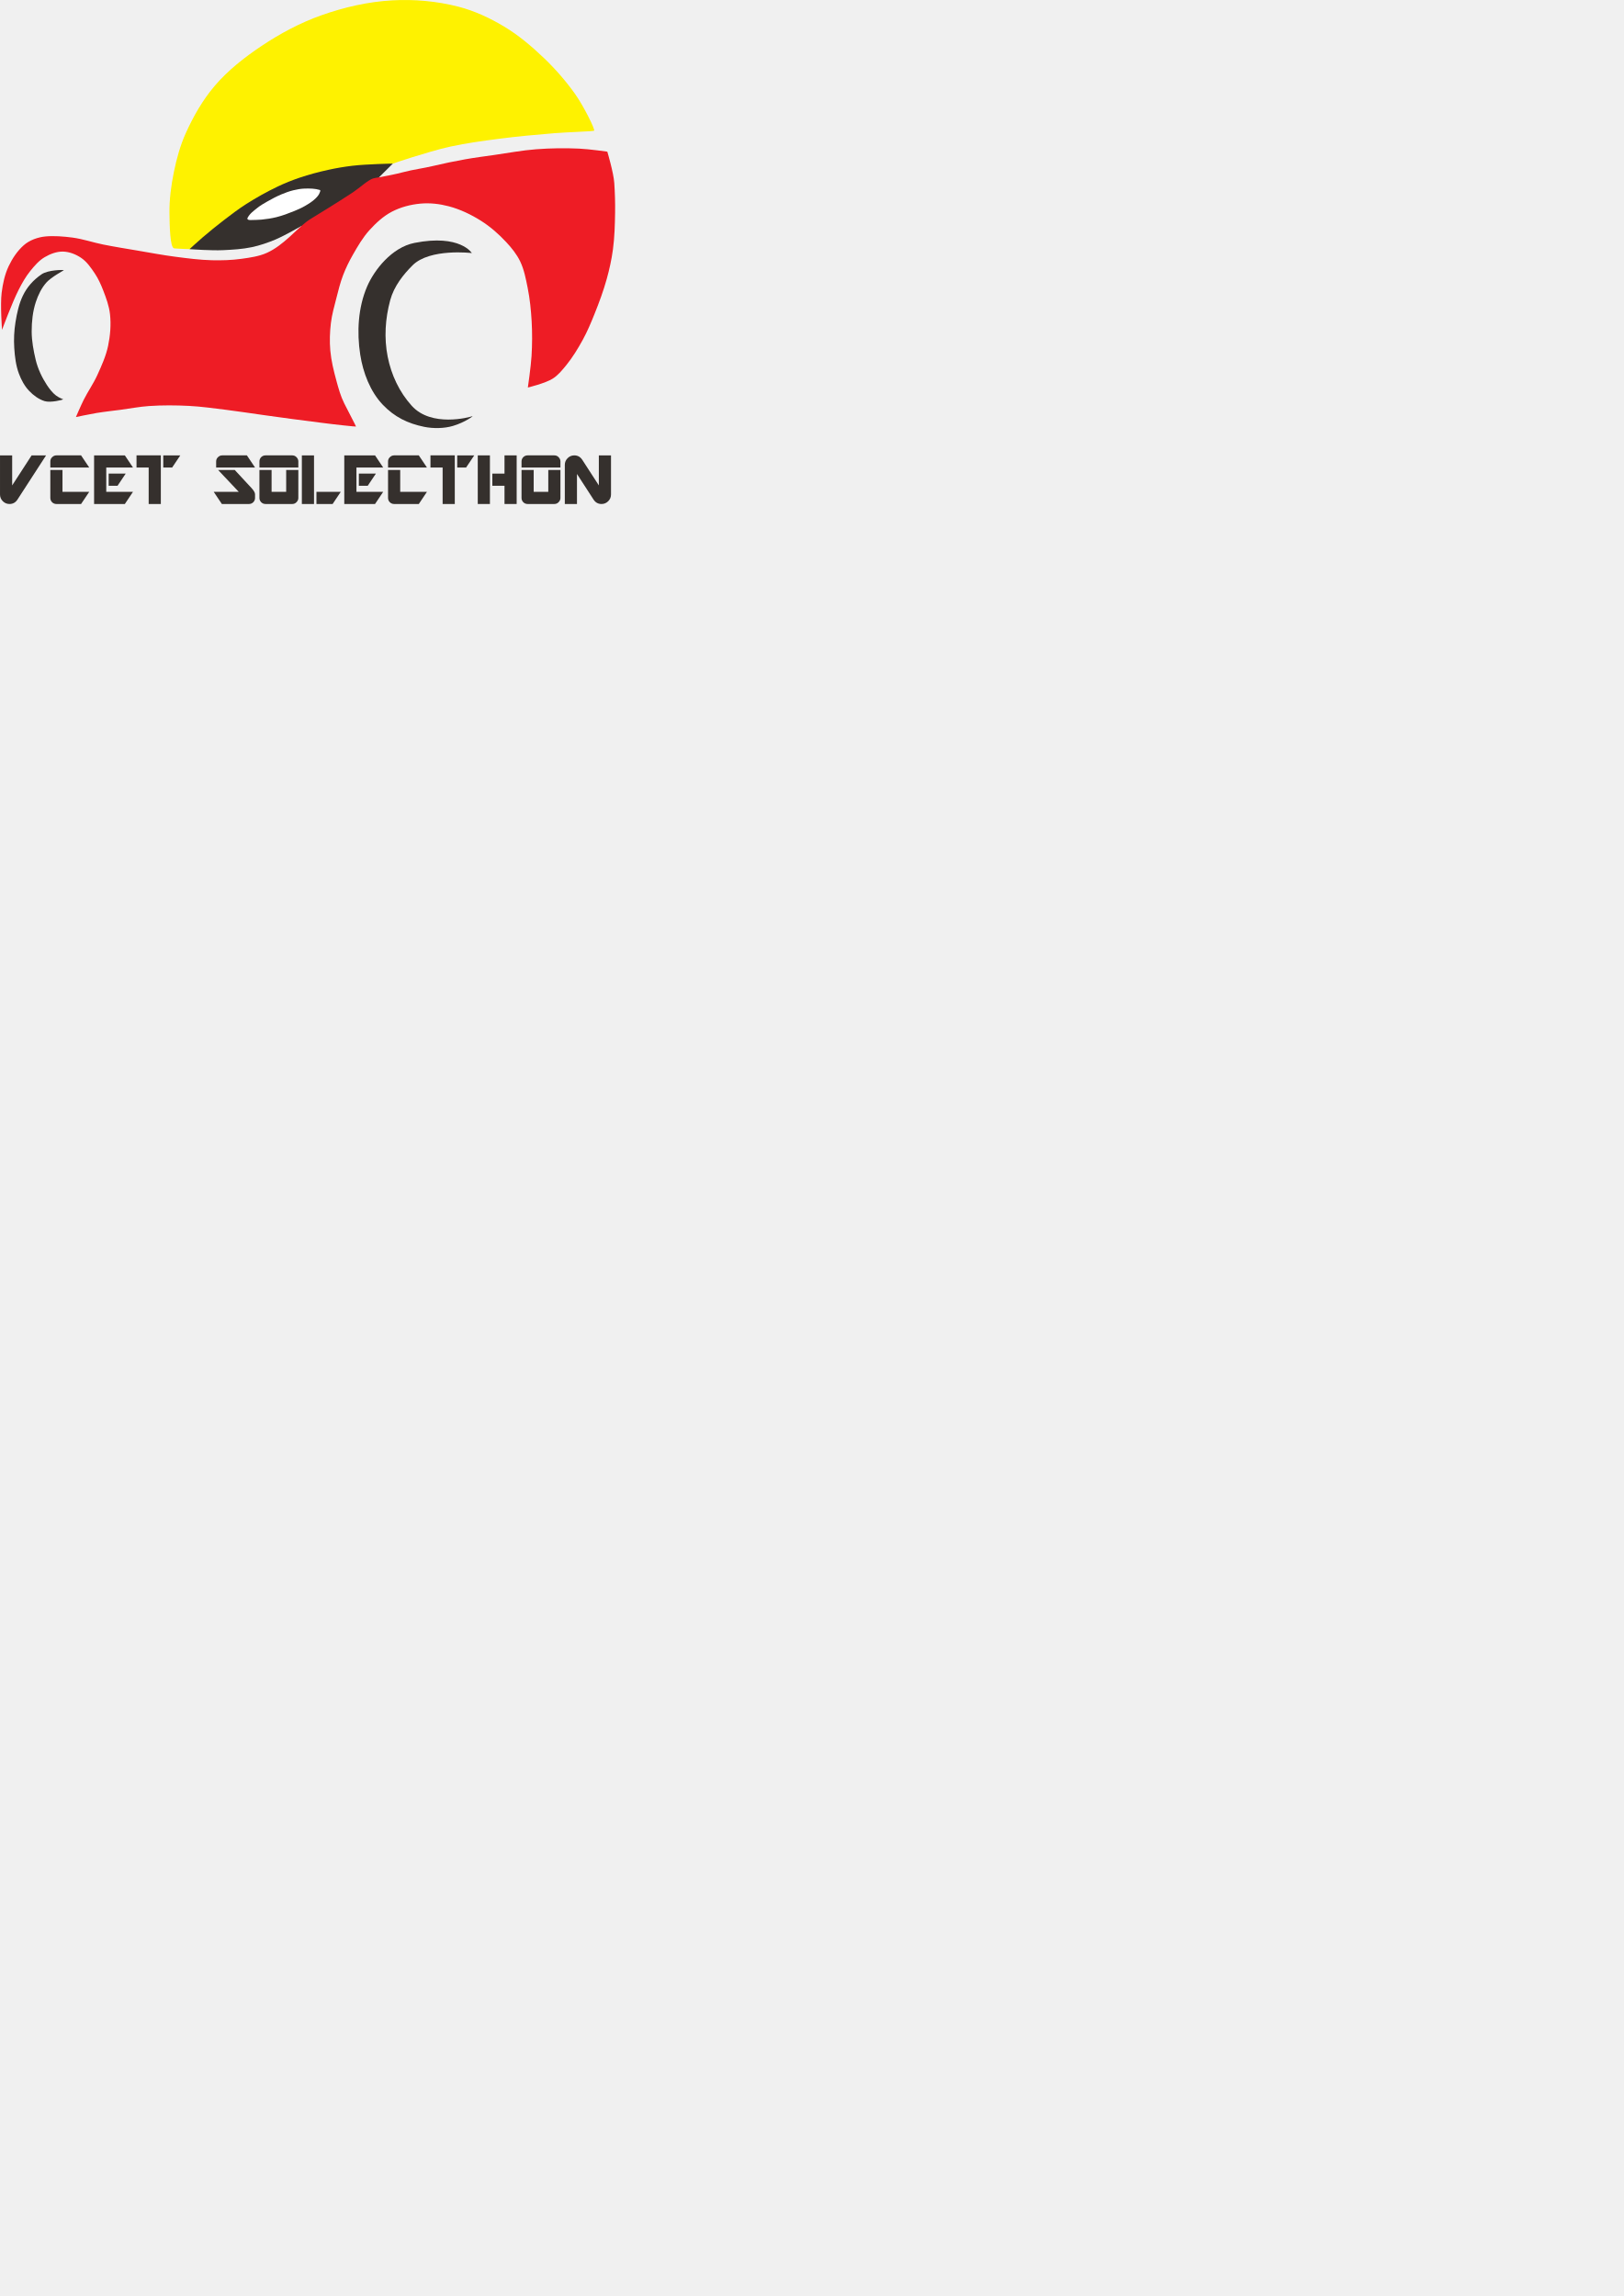
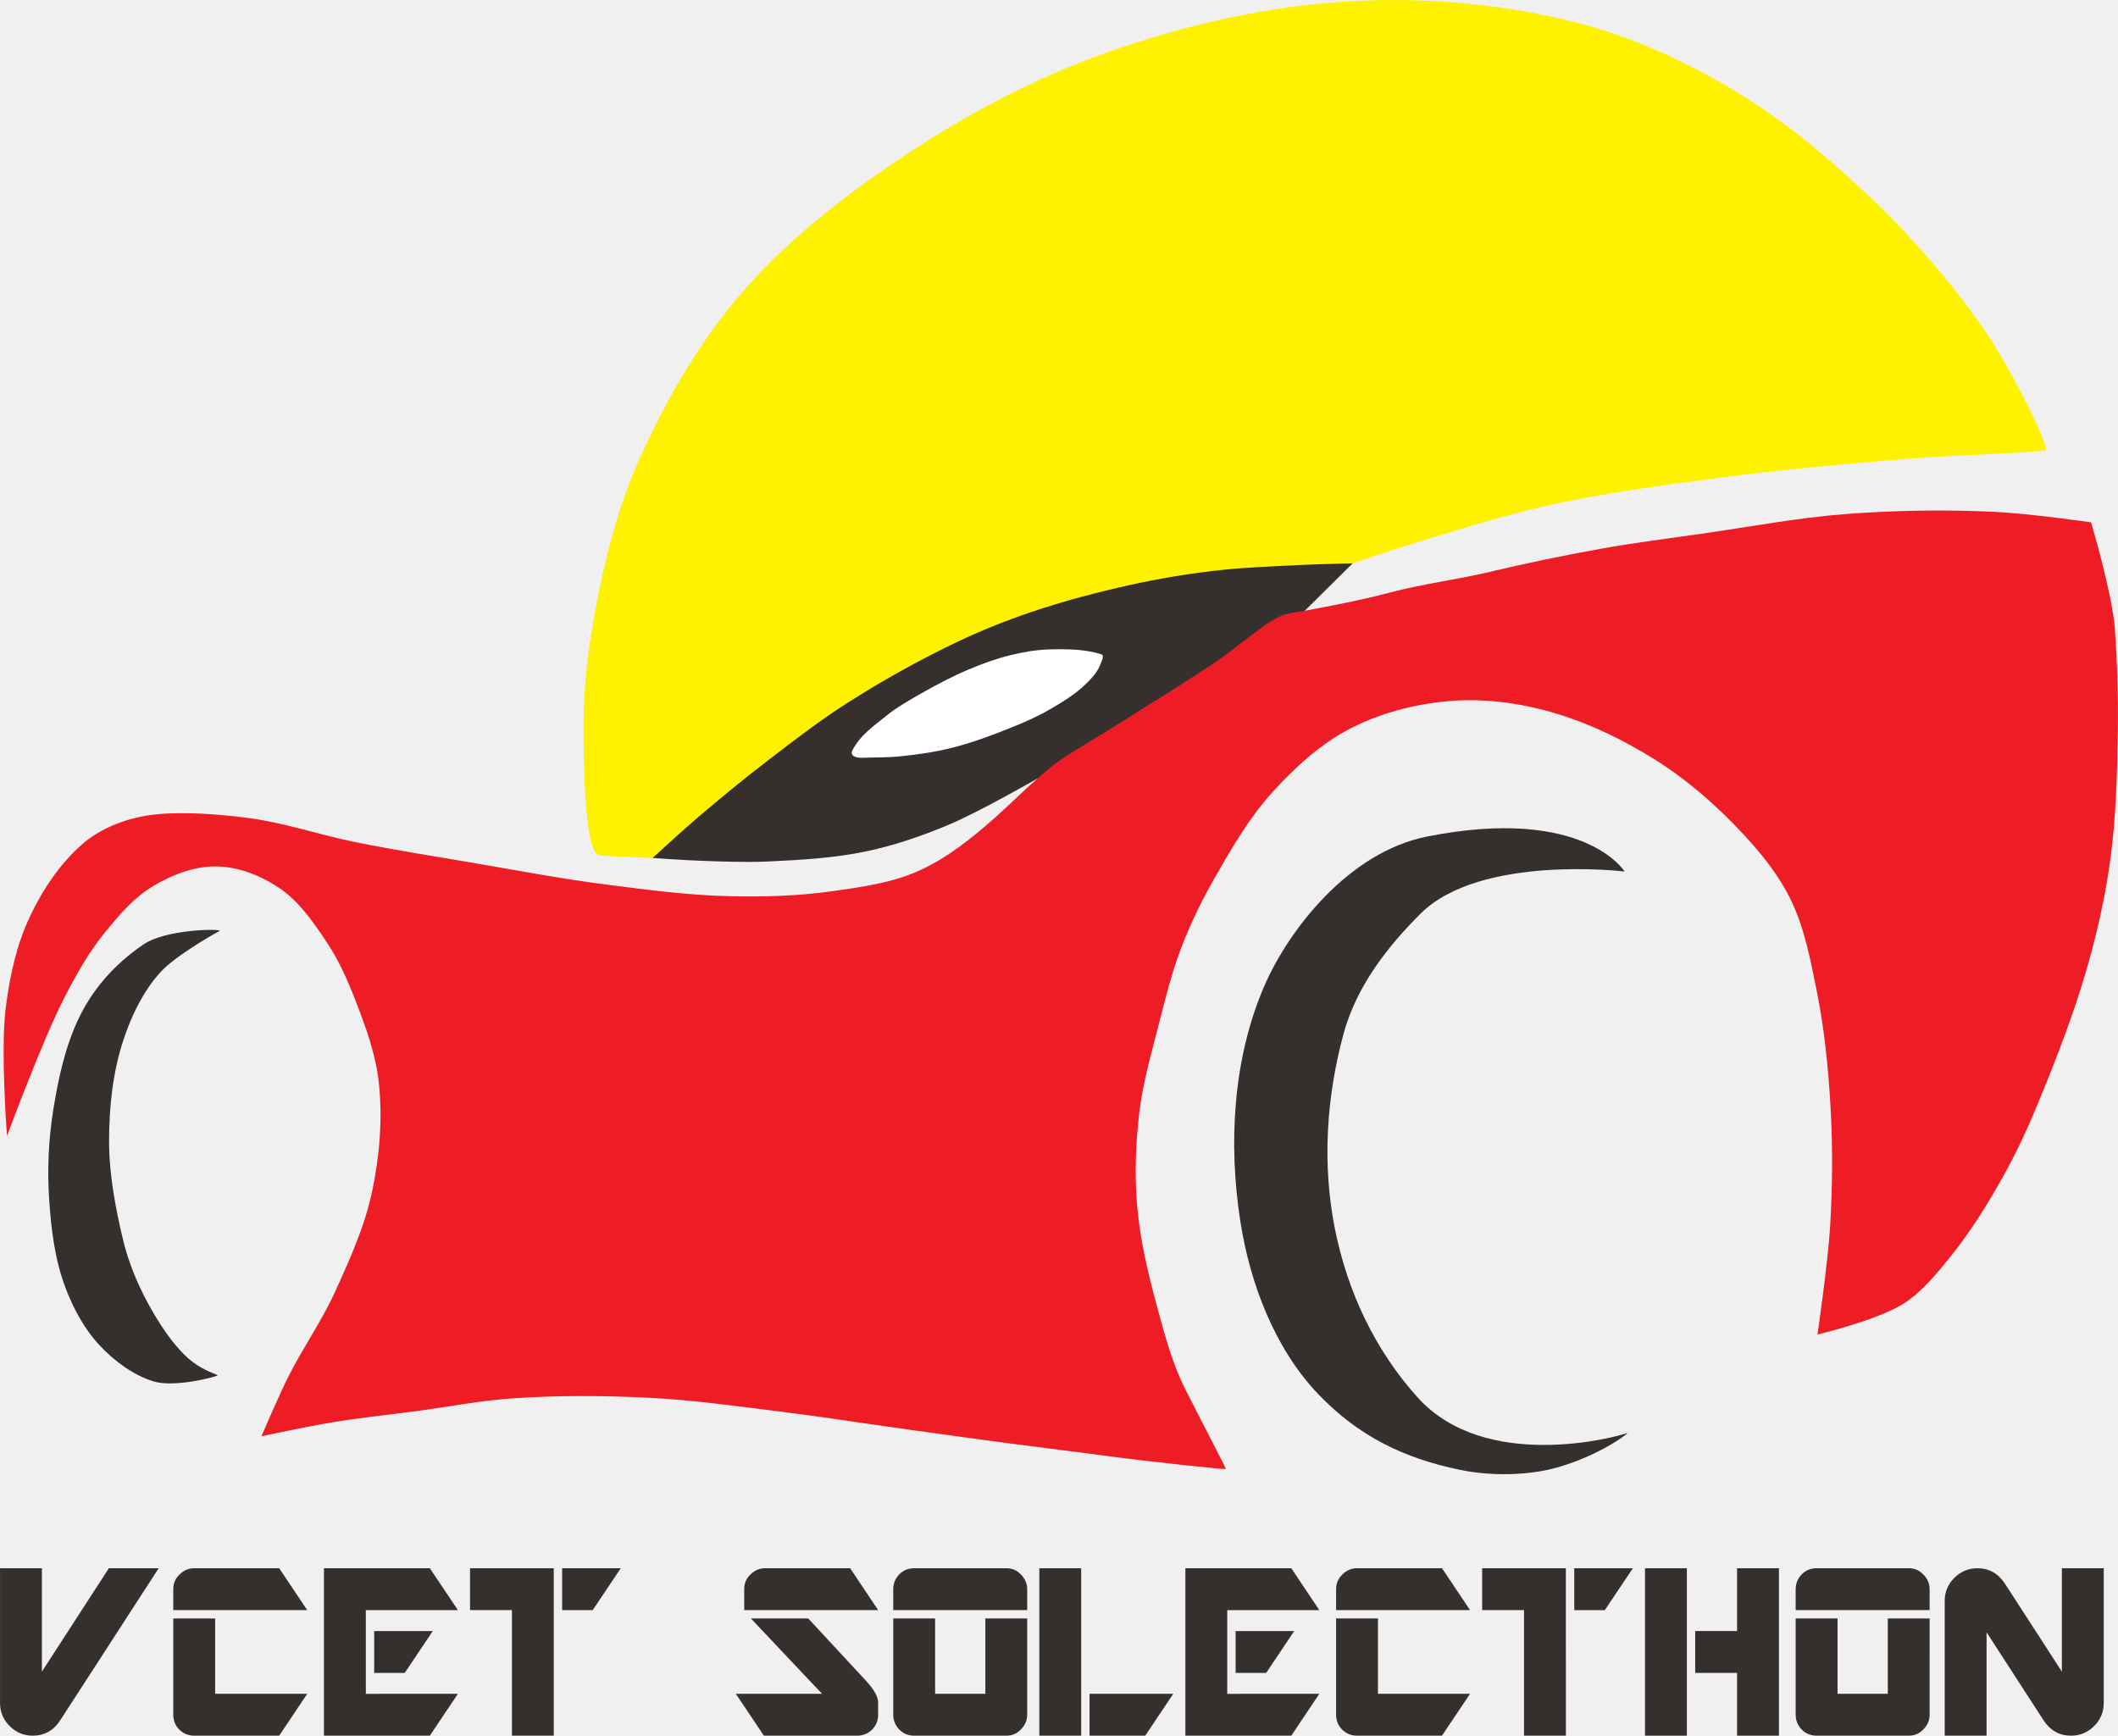
- <svg xmlns="http://www.w3.org/2000/svg" width="210mm" height="297mm" viewBox="0 0 210 297" version="1.1" id="svg6879">
+ <svg xmlns="http://www.w3.org/2000/svg" width="79.559mm" height="65.194mm" viewBox="0 0 79.559 65.194" version="1.1" id="svg6879">
  <defs id="defs6873">
    <rect x="52.118" y="206.599" width="81.25" height="10.156" id="rect6907" />
  </defs>
  <g id="layer1">
    <path style="display:inline;mix-blend-mode:normal;fill:#fef200;fill-opacity:1;fill-rule:nonzero;stroke:#000000;stroke-width:0;stroke-linecap:butt;stroke-linejoin:miter;stroke-miterlimit:4;stroke-dasharray:none;stroke-opacity:1" d="m 50.808,21.16 c 0,0 1.64,-0.556 2.469,-0.807 1.644,-0.498 3.285,-1.02 4.962,-1.388 2.068,-0.454 4.171,-0.735 6.271,-1.01 2.394,-0.313 4.799,-0.53 7.205,-0.726 1.705,-0.139 4.918,-0.229 5.121,-0.32 0.187,-0.085 -1.324,-3.149 -2.428,-4.711 -1.123,-1.59 -2.539,-3.237 -4.02,-4.654 -1.604,-1.536 -3.32,-2.992 -5.226,-4.132 -1.828,-1.094 -3.8,-2.012 -5.862,-2.544 -2.782,-0.718 -5.712,-0.983 -8.58,-0.821 -3.12,0.176 -6.229,0.89 -9.173,1.936 -2.746,0.976 -5.356,2.375 -7.776,3.999 -2.185,1.466 -4.296,3.124 -6.003,5.127 -1.561,1.831 -2.775,3.967 -3.761,6.162 -0.707,1.575 -1.165,3.262 -1.512,4.953 -0.359,1.751 -0.6,3.543 -0.578,5.33 0.019,1.537 0.062,4.515 0.61,4.572 0.548,0.057 1.987,0.1 1.987,0.1 9.64,-0.659 6.908,-6.083 26.294,-11.065 z" id="path2989-8" />
    <path style="display:inline;fill:#35302d;fill-opacity:1;stroke:#000000;stroke-width:0;stroke-linecap:butt;stroke-linejoin:miter;stroke-miterlimit:4;stroke-dasharray:none;stroke-opacity:1" d="m 61.024,32.737 c 0.024,0.024 -1.499,-2.491 -7.425,-1.314 -2.935,0.583 -5.203,3.505 -6.121,5.644 -1.165,2.713 -1.342,5.894 -0.886,8.816 0.364,2.333 1.295,4.778 2.927,6.484 1.507,1.575 3.217,2.413 5.352,2.848 1.153,0.235 2.581,0.215 3.694,-0.115 1.638,-0.485 2.703,-1.333 2.542,-1.27 -0.395,0.153 -5.312,1.477 -7.852,-1.336 -1.608,-1.781 -2.644,-3.987 -3.113,-6.346 -0.483,-2.427 -0.318,-4.933 0.324,-7.31 0.495,-1.831 1.704,-3.33 2.892,-4.517 2.241,-2.239 7.666,-1.586 7.666,-1.586 z" id="path2970-7" />
    <path style="display:inline;fill:#35302d;fill-opacity:1;stroke:#000000;stroke-width:0;stroke-linecap:butt;stroke-linejoin:miter;stroke-miterlimit:4;stroke-dasharray:none;stroke-opacity:1" d="m 8.259,34.96 c -0.025,-0.075 -2.03,-0.061 -2.879,0.52 -1.102,0.755 -1.897,1.676 -2.423,2.771 -0.507,1.056 -0.765,2.252 -0.953,3.42 -0.178,1.106 -0.233,2.239 -0.159,3.356 0.074,1.119 0.209,2.259 0.602,3.309 0.301,0.806 0.724,1.596 1.316,2.22 0.55,0.58 1.234,1.088 1.997,1.329 0.784,0.248 2.382,-0.174 2.415,-0.224 0.017,-0.026 -0.46,-0.145 -0.935,-0.502 -0.44,-0.331 -0.866,-0.884 -1.176,-1.357 -0.612,-0.933 -1.164,-2.067 -1.445,-3.246 -0.276,-1.157 -0.522,-2.442 -0.522,-3.681 -1.76e-4,-1.284 0.137,-2.594 0.539,-3.813 0.3,-0.909 0.733,-1.809 1.37,-2.523 0.611,-0.685 2.254,-1.58 2.254,-1.58 z" id="path2973-2" />
    <path style="display:inline;mix-blend-mode:normal;fill:#35302d;fill-opacity:1;fill-rule:nonzero;stroke:#000000;stroke-width:0;stroke-linecap:butt;stroke-linejoin:miter;stroke-miterlimit:4;stroke-dasharray:none;stroke-opacity:1" d="m 38.97,29.242 c 0,0 -2.188,1.258 -3.349,1.743 -0.989,0.414 -2.012,0.767 -3.061,0.989 -1.209,0.255 -2.453,0.326 -3.687,0.384 -0.857,0.04 -1.716,0.002 -2.573,-0.027 -0.596,-0.021 -1.786,-0.105 -1.786,-0.105 0,0 1.115,-1.025 1.691,-1.516 0.888,-0.758 1.792,-1.498 2.719,-2.208 0.953,-0.73 1.907,-1.464 2.92,-2.108 1.307,-0.831 2.663,-1.59 4.06,-2.258 0.921,-0.441 1.873,-0.822 2.84,-1.149 1.212,-0.41 2.452,-0.738 3.702,-1.014 1.03,-0.228 2.073,-0.405 3.12,-0.529 1.092,-0.129 2.192,-0.169 3.29,-0.223 0.65,-0.032 1.952,-0.06 1.952,-0.06 l -1.799,1.783 c -0.255,6.118 -4.865,6.575 -10.039,6.299 z" id="path6832" />
    <path style="display:inline;fill:#ffffff;fill-opacity:1;stroke:#000000;stroke-width:0;stroke-linecap:butt;stroke-linejoin:miter;stroke-miterlimit:4;stroke-dasharray:none;stroke-opacity:1" d="m 32.007,28.204 c 0,0 -0.132,0.283 0.444,0.259 0.491,-0.021 0.914,-0.008 1.368,-0.054 0.653,-0.067 1.306,-0.161 1.942,-0.321 0.784,-0.198 1.546,-0.483 2.294,-0.788 0.476,-0.194 0.95,-0.402 1.394,-0.662 0.475,-0.278 0.955,-0.569 1.348,-0.955 0.217,-0.213 0.436,-0.449 0.54,-0.735 0.043,-0.117 0.164,-0.33 0.025,-0.374 -0.611,-0.192 -1.299,-0.199 -1.952,-0.181 -0.493,0.014 -0.983,0.101 -1.462,0.218 -0.533,0.13 -1.051,0.32 -1.557,0.533 -0.625,0.264 -1.227,0.581 -1.815,0.918 -0.447,0.256 -0.901,0.512 -1.301,0.838 -0.47,0.384 -0.974,0.719 -1.267,1.306 z" id="path2985-0" />
    <path style="display:inline;mix-blend-mode:normal;fill:#ee1c25;fill-opacity:1;fill-rule:nonzero;stroke:#000000;stroke-width:0;stroke-linecap:butt;stroke-linejoin:miter;stroke-miterlimit:4;stroke-dasharray:none;stroke-opacity:1" d="m 0.264,42.674 c 0,0 -0.248,-3.209 -0.051,-4.796 0.146,-1.176 0.399,-2.365 0.904,-3.437 0.477,-1.011 1.122,-1.982 1.96,-2.722 0.731,-0.646 1.795,-1.035 2.798,-1.132 1.053,-0.102 2.335,-0.01 3.489,0.143 1.355,0.18 2.659,0.636 3.999,0.905 1.459,0.293 2.929,0.525 4.396,0.774 1.651,0.28 3.297,0.595 4.958,0.809 1.559,0.201 3.123,0.409 4.695,0.445 1.28,0.029 2.569,-0.008 3.837,-0.186 1.105,-0.156 2.241,-0.31 3.26,-0.767 1.09,-0.489 2.043,-1.262 2.933,-2.058 0.475,-0.424 0.992,-0.938 1.527,-1.41 0.406,-0.358 0.823,-0.692 1.241,-0.946 0.816,-0.495 1.517,-0.927 2.27,-1.399 1.055,-0.661 2.111,-1.32 3.148,-2.008 0.884,-0.586 1.966,-1.602 2.622,-1.804 0.246,-0.075 0.505,-0.096 0.757,-0.143 1.059,-0.199 2.116,-0.399 3.178,-0.679 1.29,-0.34 2.535,-0.488 3.773,-0.782 1.403,-0.334 2.816,-0.627 4.236,-0.88 1.23,-0.219 2.47,-0.375 3.706,-0.551 1.818,-0.259 3.628,-0.606 5.459,-0.744 1.836,-0.138 3.684,-0.167 5.523,-0.082 1.384,0.064 3.665,0.396 3.665,0.396 0,0 0.808,2.708 0.899,4.046 0.086,1.267 0.126,2.538 0.107,3.808 -0.024,1.601 -0.068,3.208 -0.28,4.795 -0.173,1.294 -0.455,2.576 -0.806,3.834 -0.425,1.528 -0.978,3.021 -1.568,4.493 -0.459,1.145 -0.938,2.287 -1.532,3.369 -0.625,1.139 -1.307,2.259 -2.127,3.268 -0.521,0.641 -1.059,1.307 -1.758,1.747 -0.962,0.607 -3.212,1.148 -3.212,1.148 0,0 0.394,-2.704 0.476,-4.067 0.09,-1.497 0.1,-3.001 0.014,-4.498 -0.084,-1.452 -0.229,-2.908 -0.516,-4.334 -0.235,-1.17 -0.46,-2.369 -0.981,-3.443 -0.442,-0.908 -1.091,-1.713 -1.778,-2.453 -0.979,-1.055 -2.08,-2.022 -3.299,-2.788 -1.287,-0.809 -2.691,-1.478 -4.161,-1.865 -1.178,-0.31 -2.424,-0.452 -3.637,-0.342 -1.279,0.116 -2.569,0.452 -3.707,1.047 -1.103,0.577 -2.047,1.451 -2.885,2.372 -0.866,0.952 -1.52,2.084 -2.16,3.201 -0.485,0.847 -0.916,1.73 -1.265,2.642 -0.369,0.965 -0.613,1.973 -0.869,2.974 -0.271,1.06 -0.575,2.119 -0.705,3.206 -0.141,1.182 -0.183,2.386 -0.077,3.572 0.117,1.312 0.436,2.601 0.782,3.872 0.273,1.003 0.55,2.018 1.016,2.947 0.526,1.047 1.542,2.978 1.527,3.006 -0.015,0.028 -2.858,-0.272 -4.313,-0.468 -1.31,-0.177 -2.623,-0.334 -3.934,-0.508 -1.235,-0.164 -2.469,-0.337 -3.703,-0.508 -1.609,-0.223 -3.214,-0.478 -4.827,-0.677 -1.606,-0.198 -3.211,-0.428 -4.827,-0.511 -1.718,-0.088 -3.444,-0.099 -5.159,0.017 -1.232,0.083 -2.449,0.322 -3.673,0.485 -1.048,0.139 -2.1,0.248 -3.143,0.42 -0.887,0.146 -2.647,0.521 -2.647,0.521 0,0 0.637,-1.489 0.999,-2.213 0.545,-1.09 1.257,-2.094 1.763,-3.203 0.56,-1.228 1.124,-2.478 1.401,-3.799 0.281,-1.34 0.395,-2.739 0.244,-4.1 -0.117,-1.061 -0.497,-2.083 -0.883,-3.079 -0.294,-0.758 -0.631,-1.511 -1.085,-2.186 -0.5,-0.746 -1.033,-1.524 -1.78,-2.023 -0.687,-0.459 -1.52,-0.788 -2.346,-0.801 -0.819,-0.013 -1.644,0.306 -2.35,0.72 -0.74,0.434 -1.318,1.114 -1.858,1.78 -0.595,0.734 -1.064,1.569 -1.496,2.41 -0.86,1.675 -2.166,5.219 -2.166,5.219 z" id="path6834" />
    <g aria-label="VCET SOLECTHON" transform="matrix(1.151364,0,0,1.151364,-60.24168,-181.0603)" id="text6905" style="font-style:normal;font-variant:normal;font-weight:normal;font-stretch:normal;font-size:8.467px;line-height:1.25;font-family:Gravicon;-inkscape-font-specification:'Gravicon, Normal';font-variant-ligatures:normal;font-variant-caps:normal;font-variant-numeric:normal;font-variant-east-asian:normal;white-space:pre;shape-inside:url(#rect6907);fill:#35302d;fill-opacity:1;stroke:#000000;stroke-width:0;stroke-miterlimit:4;stroke-dasharray:none;stroke-opacity:1">
      <path d="m 57.498,208.419 -3.209,4.957 q -0.328,0.505 -0.901,0.505 -0.437,0 -0.751,-0.314 -0.314,-0.314 -0.314,-0.751 v -4.397 h 1.366 v 3.373 l 2.185,-3.373 z" style="font-style:normal;font-variant:normal;font-weight:normal;font-stretch:normal;font-size:8.467px;font-family:Gravicon;-inkscape-font-specification:'Gravicon, Normal';font-variant-ligatures:normal;font-variant-caps:normal;font-variant-numeric:normal;font-variant-east-asian:normal;fill:#35302d;fill-opacity:1;stroke:#000000;stroke-width:0;stroke-miterlimit:4;stroke-dasharray:none;stroke-opacity:1" id="path7472" />
      <path d="m 62.345,209.784 h -4.37 v -0.683 q 0,-0.287 0.205,-0.478 0.205,-0.205 0.478,-0.205 h 2.772 z m 0,2.731 -0.915,1.366 h -2.772 q -0.273,0 -0.478,-0.191 -0.205,-0.205 -0.205,-0.492 v -3.141 h 1.366 v 2.458 z" style="font-style:normal;font-variant:normal;font-weight:normal;font-stretch:normal;font-size:8.467px;font-family:Gravicon;-inkscape-font-specification:'Gravicon, Normal';font-variant-ligatures:normal;font-variant-caps:normal;font-variant-numeric:normal;font-variant-east-asian:normal;fill:#35302d;fill-opacity:1;stroke:#000000;stroke-width:0;stroke-miterlimit:4;stroke-dasharray:none;stroke-opacity:1" id="path7474" />
      <path d="m 66.442,210.467 -0.915,1.366 h -0.997 v -1.366 z m 0.819,2.048 -0.915,1.366 h -3.455 v -5.462 h 3.455 l 0.915,1.366 H 64.257 v 2.731 z" style="font-style:normal;font-variant:normal;font-weight:normal;font-stretch:normal;font-size:8.467px;font-family:Gravicon;-inkscape-font-specification:'Gravicon, Normal';font-variant-ligatures:normal;font-variant-caps:normal;font-variant-numeric:normal;font-variant-east-asian:normal;fill:#35302d;fill-opacity:1;stroke:#000000;stroke-width:0;stroke-miterlimit:4;stroke-dasharray:none;stroke-opacity:1" id="path7476" />
      <path d="m 72.574,208.419 -0.915,1.366 h -0.997 v -1.366 z m -2.185,5.462 h -1.366 v -4.097 h -1.366 v -1.366 h 2.731 z" style="font-style:normal;font-variant:normal;font-weight:normal;font-stretch:normal;font-size:8.467px;font-family:Gravicon;-inkscape-font-specification:'Gravicon, Normal';font-variant-ligatures:normal;font-variant-caps:normal;font-variant-numeric:normal;font-variant-east-asian:normal;fill:#35302d;fill-opacity:1;stroke:#000000;stroke-width:0;stroke-miterlimit:4;stroke-dasharray:none;stroke-opacity:1" id="path7478" />
      <path d="m 80.972,209.784 h -4.37 v -0.683 q 0,-0.287 0.205,-0.478 0.205,-0.205 0.478,-0.205 h 2.772 z m 0,3.414 q 0,0.287 -0.205,0.492 -0.205,0.191 -0.478,0.191 h -3.045 l -0.915,-1.366 h 2.813 l -2.322,-2.458 h 1.871 l 1.898,2.048 q 0.382,0.423 0.382,0.683 z" style="font-style:normal;font-variant:normal;font-weight:normal;font-stretch:normal;font-size:8.467px;font-family:Gravicon;-inkscape-font-specification:'Gravicon, Normal';font-variant-ligatures:normal;font-variant-caps:normal;font-variant-numeric:normal;font-variant-east-asian:normal;fill:#35302d;fill-opacity:1;stroke:#000000;stroke-width:0;stroke-miterlimit:4;stroke-dasharray:none;stroke-opacity:1" id="path7480" />
      <path d="m 85.834,209.784 h -4.37 v -0.683 q 0,-0.273 0.191,-0.478 0.205,-0.205 0.492,-0.205 h 3.004 q 0.287,0 0.478,0.205 0.205,0.205 0.205,0.478 z m 0,3.414 q 0,0.273 -0.205,0.478 -0.191,0.205 -0.478,0.205 H 82.147 q -0.287,0 -0.492,-0.205 -0.191,-0.205 -0.191,-0.478 v -3.141 h 1.366 v 2.458 h 1.639 v -2.458 h 1.366 z" style="font-style:normal;font-variant:normal;font-weight:normal;font-stretch:normal;font-size:8.467px;font-family:Gravicon;-inkscape-font-specification:'Gravicon, Normal';font-variant-ligatures:normal;font-variant-caps:normal;font-variant-numeric:normal;font-variant-east-asian:normal;fill:#35302d;fill-opacity:1;stroke:#000000;stroke-width:0;stroke-miterlimit:4;stroke-dasharray:none;stroke-opacity:1" id="path7482" />
      <path d="m 90.6,212.515 -0.915,1.366 h -1.816 v -1.366 z m -3.004,1.366 h -1.366 v -5.462 h 1.366 z" style="font-style:normal;font-variant:normal;font-weight:normal;font-stretch:normal;font-size:8.467px;font-family:Gravicon;-inkscape-font-specification:'Gravicon, Normal';font-variant-ligatures:normal;font-variant-caps:normal;font-variant-numeric:normal;font-variant-east-asian:normal;fill:#35302d;fill-opacity:1;stroke:#000000;stroke-width:0;stroke-miterlimit:4;stroke-dasharray:none;stroke-opacity:1" id="path7484" />
      <path d="m 94.546,210.467 -0.915,1.366 h -0.997 v -1.366 z m 0.819,2.048 -0.915,1.366 h -3.455 v -5.462 h 3.455 l 0.915,1.366 h -3.004 v 2.731 z" style="font-style:normal;font-variant:normal;font-weight:normal;font-stretch:normal;font-size:8.467px;font-family:Gravicon;-inkscape-font-specification:'Gravicon, Normal';font-variant-ligatures:normal;font-variant-caps:normal;font-variant-numeric:normal;font-variant-east-asian:normal;fill:#35302d;fill-opacity:1;stroke:#000000;stroke-width:0;stroke-miterlimit:4;stroke-dasharray:none;stroke-opacity:1" id="path7486" />
      <path d="m 100.282,209.784 h -4.37 v -0.683 q 0,-0.287 0.205,-0.478 0.205,-0.205 0.478,-0.205 h 2.772 z m 0,2.731 -0.915,1.366 h -2.772 q -0.273,0 -0.478,-0.191 -0.205,-0.205 -0.205,-0.492 v -3.141 h 1.366 v 2.458 z" style="font-style:normal;font-variant:normal;font-weight:normal;font-stretch:normal;font-size:8.467px;font-family:Gravicon;-inkscape-font-specification:'Gravicon, Normal';font-variant-ligatures:normal;font-variant-caps:normal;font-variant-numeric:normal;font-variant-east-asian:normal;fill:#35302d;fill-opacity:1;stroke:#000000;stroke-width:0;stroke-miterlimit:4;stroke-dasharray:none;stroke-opacity:1" id="path7488" />
      <path d="m 105.594,208.419 -0.915,1.366 h -0.997 v -1.366 z m -2.185,5.462 h -1.366 v -4.097 h -1.366 v -1.366 h 2.731 z" style="font-style:normal;font-variant:normal;font-weight:normal;font-stretch:normal;font-size:8.467px;font-family:Gravicon;-inkscape-font-specification:'Gravicon, Normal';font-variant-ligatures:normal;font-variant-caps:normal;font-variant-numeric:normal;font-variant-east-asian:normal;fill:#35302d;fill-opacity:1;stroke:#000000;stroke-width:0;stroke-miterlimit:4;stroke-dasharray:none;stroke-opacity:1" id="path7490" />
      <path d="m 110.36,213.881 h -1.366 v -2.048 h -1.366 v -1.366 h 1.366 v -2.048 h 1.366 z m -3.004,0 h -1.366 v -5.462 h 1.366 z" style="font-style:normal;font-variant:normal;font-weight:normal;font-stretch:normal;font-size:8.467px;font-family:Gravicon;-inkscape-font-specification:'Gravicon, Normal';font-variant-ligatures:normal;font-variant-caps:normal;font-variant-numeric:normal;font-variant-east-asian:normal;fill:#35302d;fill-opacity:1;stroke:#000000;stroke-width:0;stroke-miterlimit:4;stroke-dasharray:none;stroke-opacity:1" id="path7492" />
      <path d="m 115.276,209.784 h -4.37 v -0.683 q 0,-0.273 0.191,-0.478 0.205,-0.205 0.492,-0.205 h 3.004 q 0.287,0 0.478,0.205 0.205,0.205 0.205,0.478 z m 0,3.414 q 0,0.273 -0.205,0.478 -0.191,0.205 -0.478,0.205 h -3.004 q -0.287,0 -0.492,-0.205 -0.191,-0.205 -0.191,-0.478 v -3.141 h 1.366 v 2.458 h 1.639 v -2.458 h 1.366 z" style="font-style:normal;font-variant:normal;font-weight:normal;font-stretch:normal;font-size:8.467px;font-family:Gravicon;-inkscape-font-specification:'Gravicon, Normal';font-variant-ligatures:normal;font-variant-caps:normal;font-variant-numeric:normal;font-variant-east-asian:normal;fill:#35302d;fill-opacity:1;stroke:#000000;stroke-width:0;stroke-miterlimit:4;stroke-dasharray:none;stroke-opacity:1" id="path7494" />
      <path d="m 120.957,212.816 q 0,0.437 -0.314,0.751 -0.314,0.314 -0.751,0.314 -0.574,0 -0.901,-0.505 l -1.857,-2.868 v 3.373 h -1.366 v -4.397 q 0,-0.437 0.314,-0.751 0.314,-0.314 0.751,-0.314 0.574,0 0.901,0.505 l 1.857,2.868 v -3.373 h 1.366 z" style="font-style:normal;font-variant:normal;font-weight:normal;font-stretch:normal;font-size:8.467px;font-family:Gravicon;-inkscape-font-specification:'Gravicon, Normal';font-variant-ligatures:normal;font-variant-caps:normal;font-variant-numeric:normal;font-variant-east-asian:normal;fill:#35302d;fill-opacity:1;stroke:#000000;stroke-width:0;stroke-miterlimit:4;stroke-dasharray:none;stroke-opacity:1" id="path7496" />
    </g>
  </g>
</svg>
